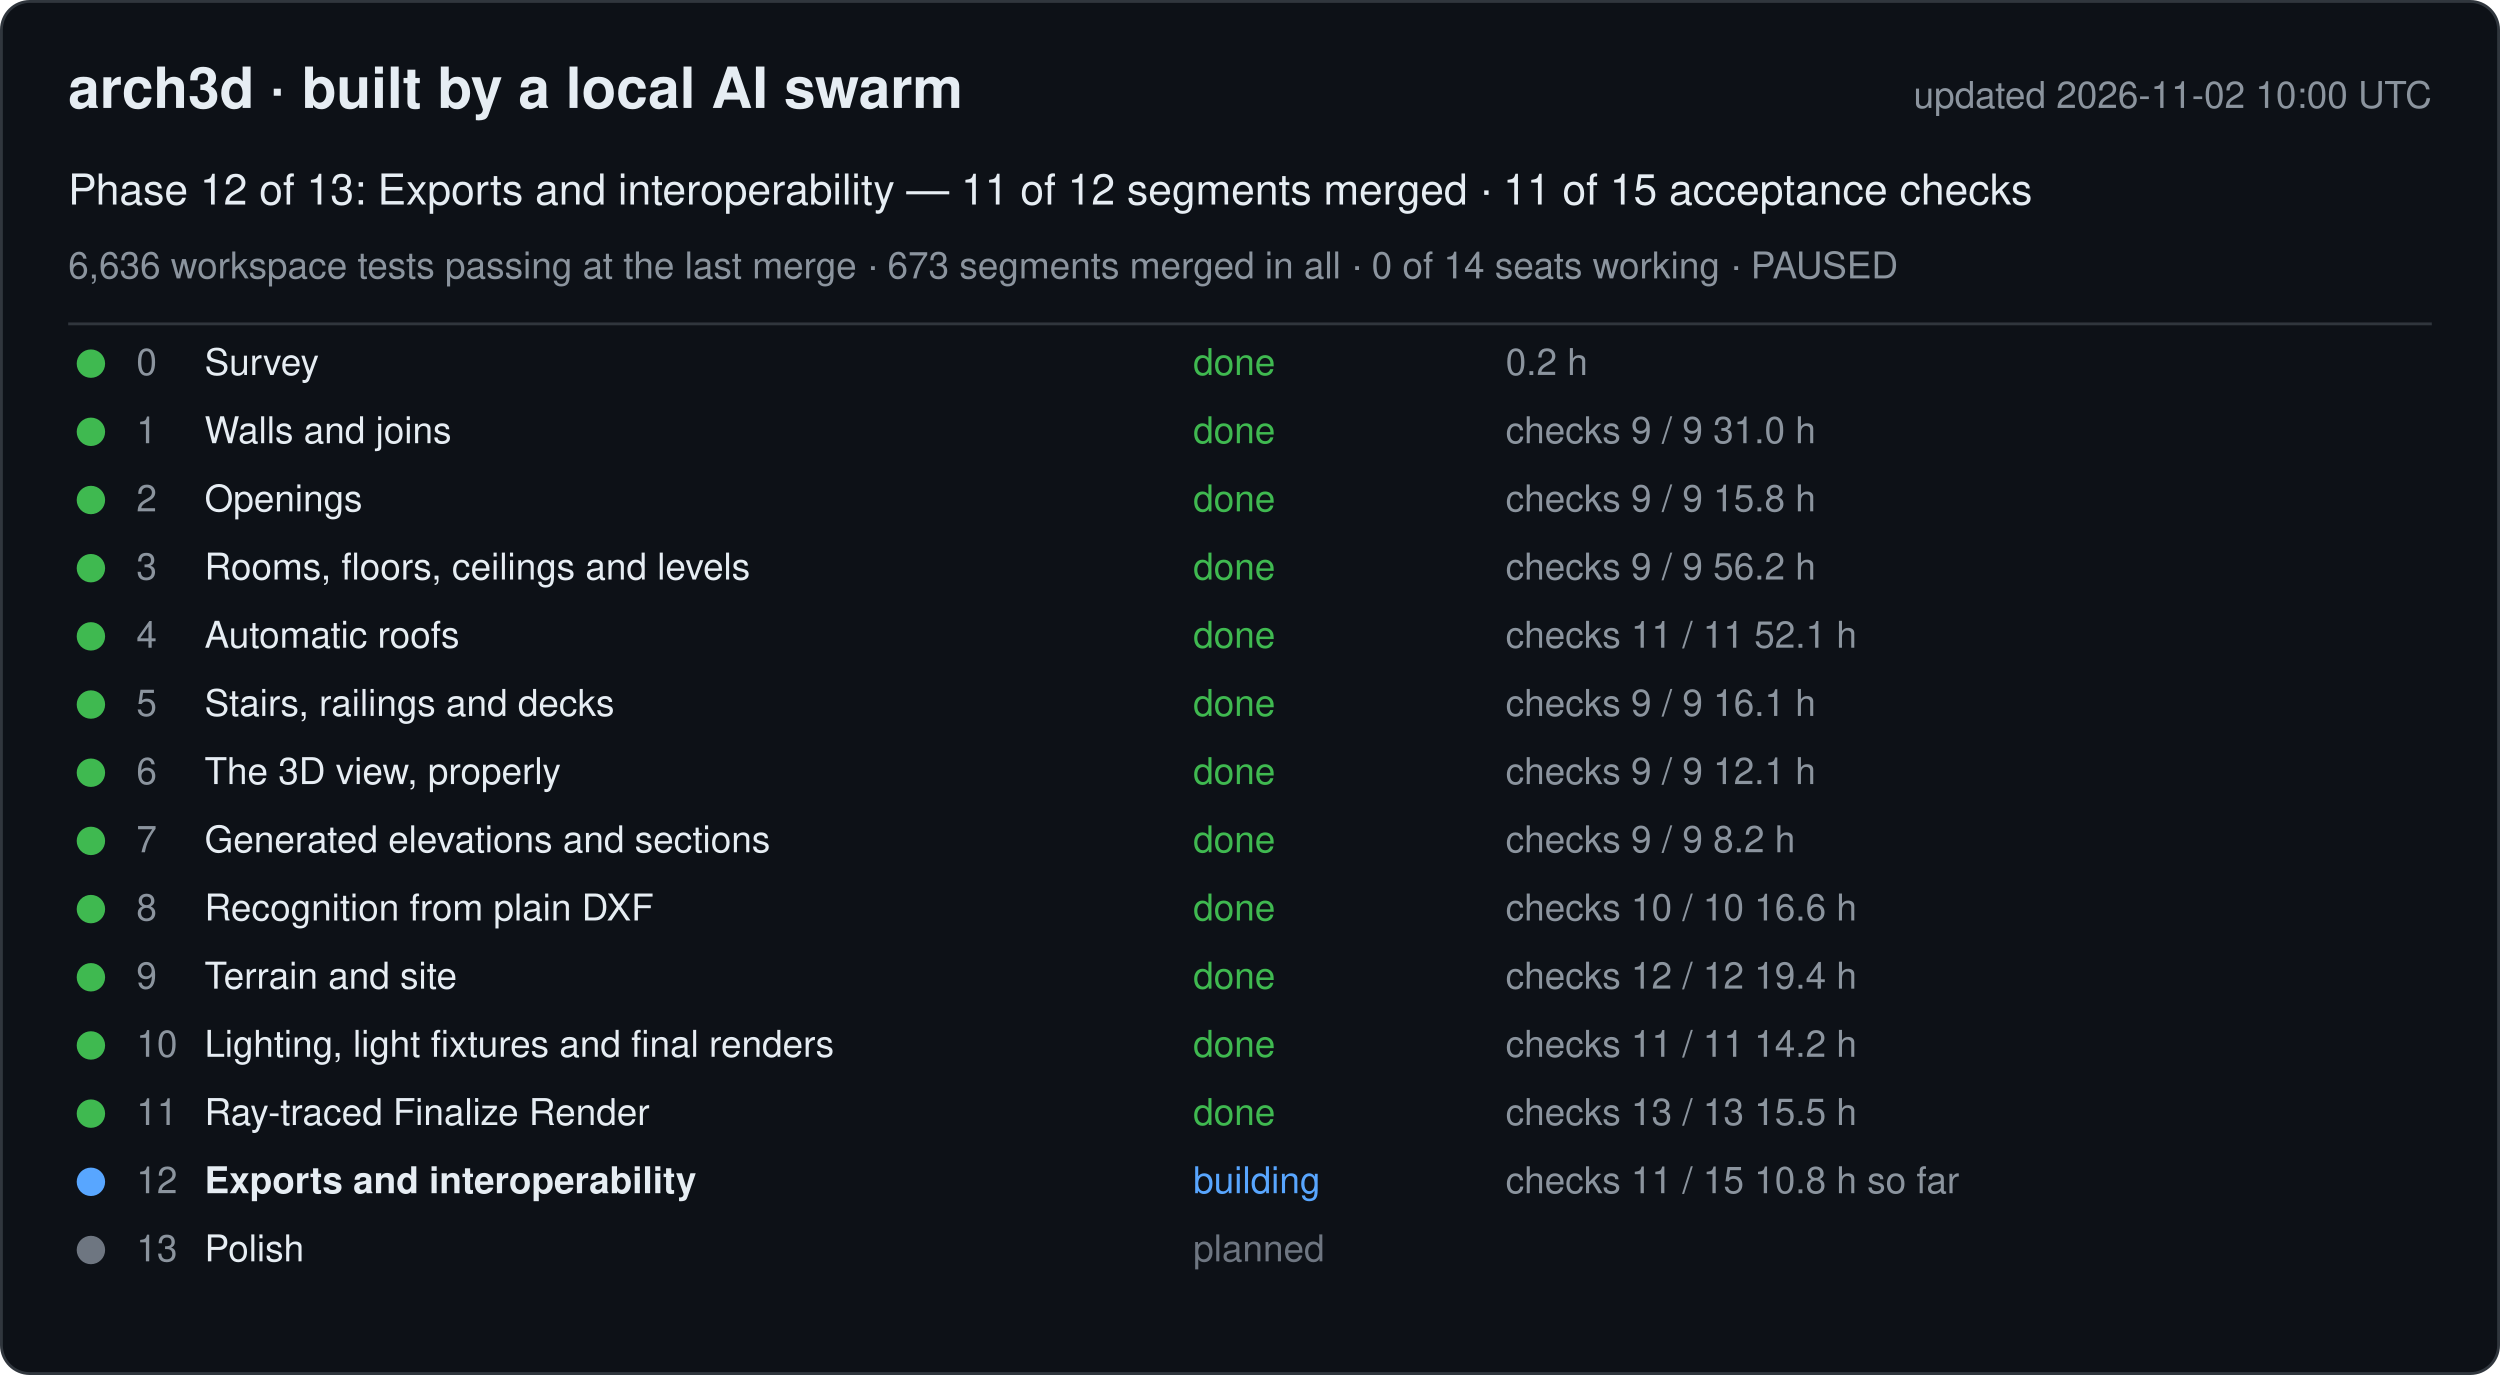
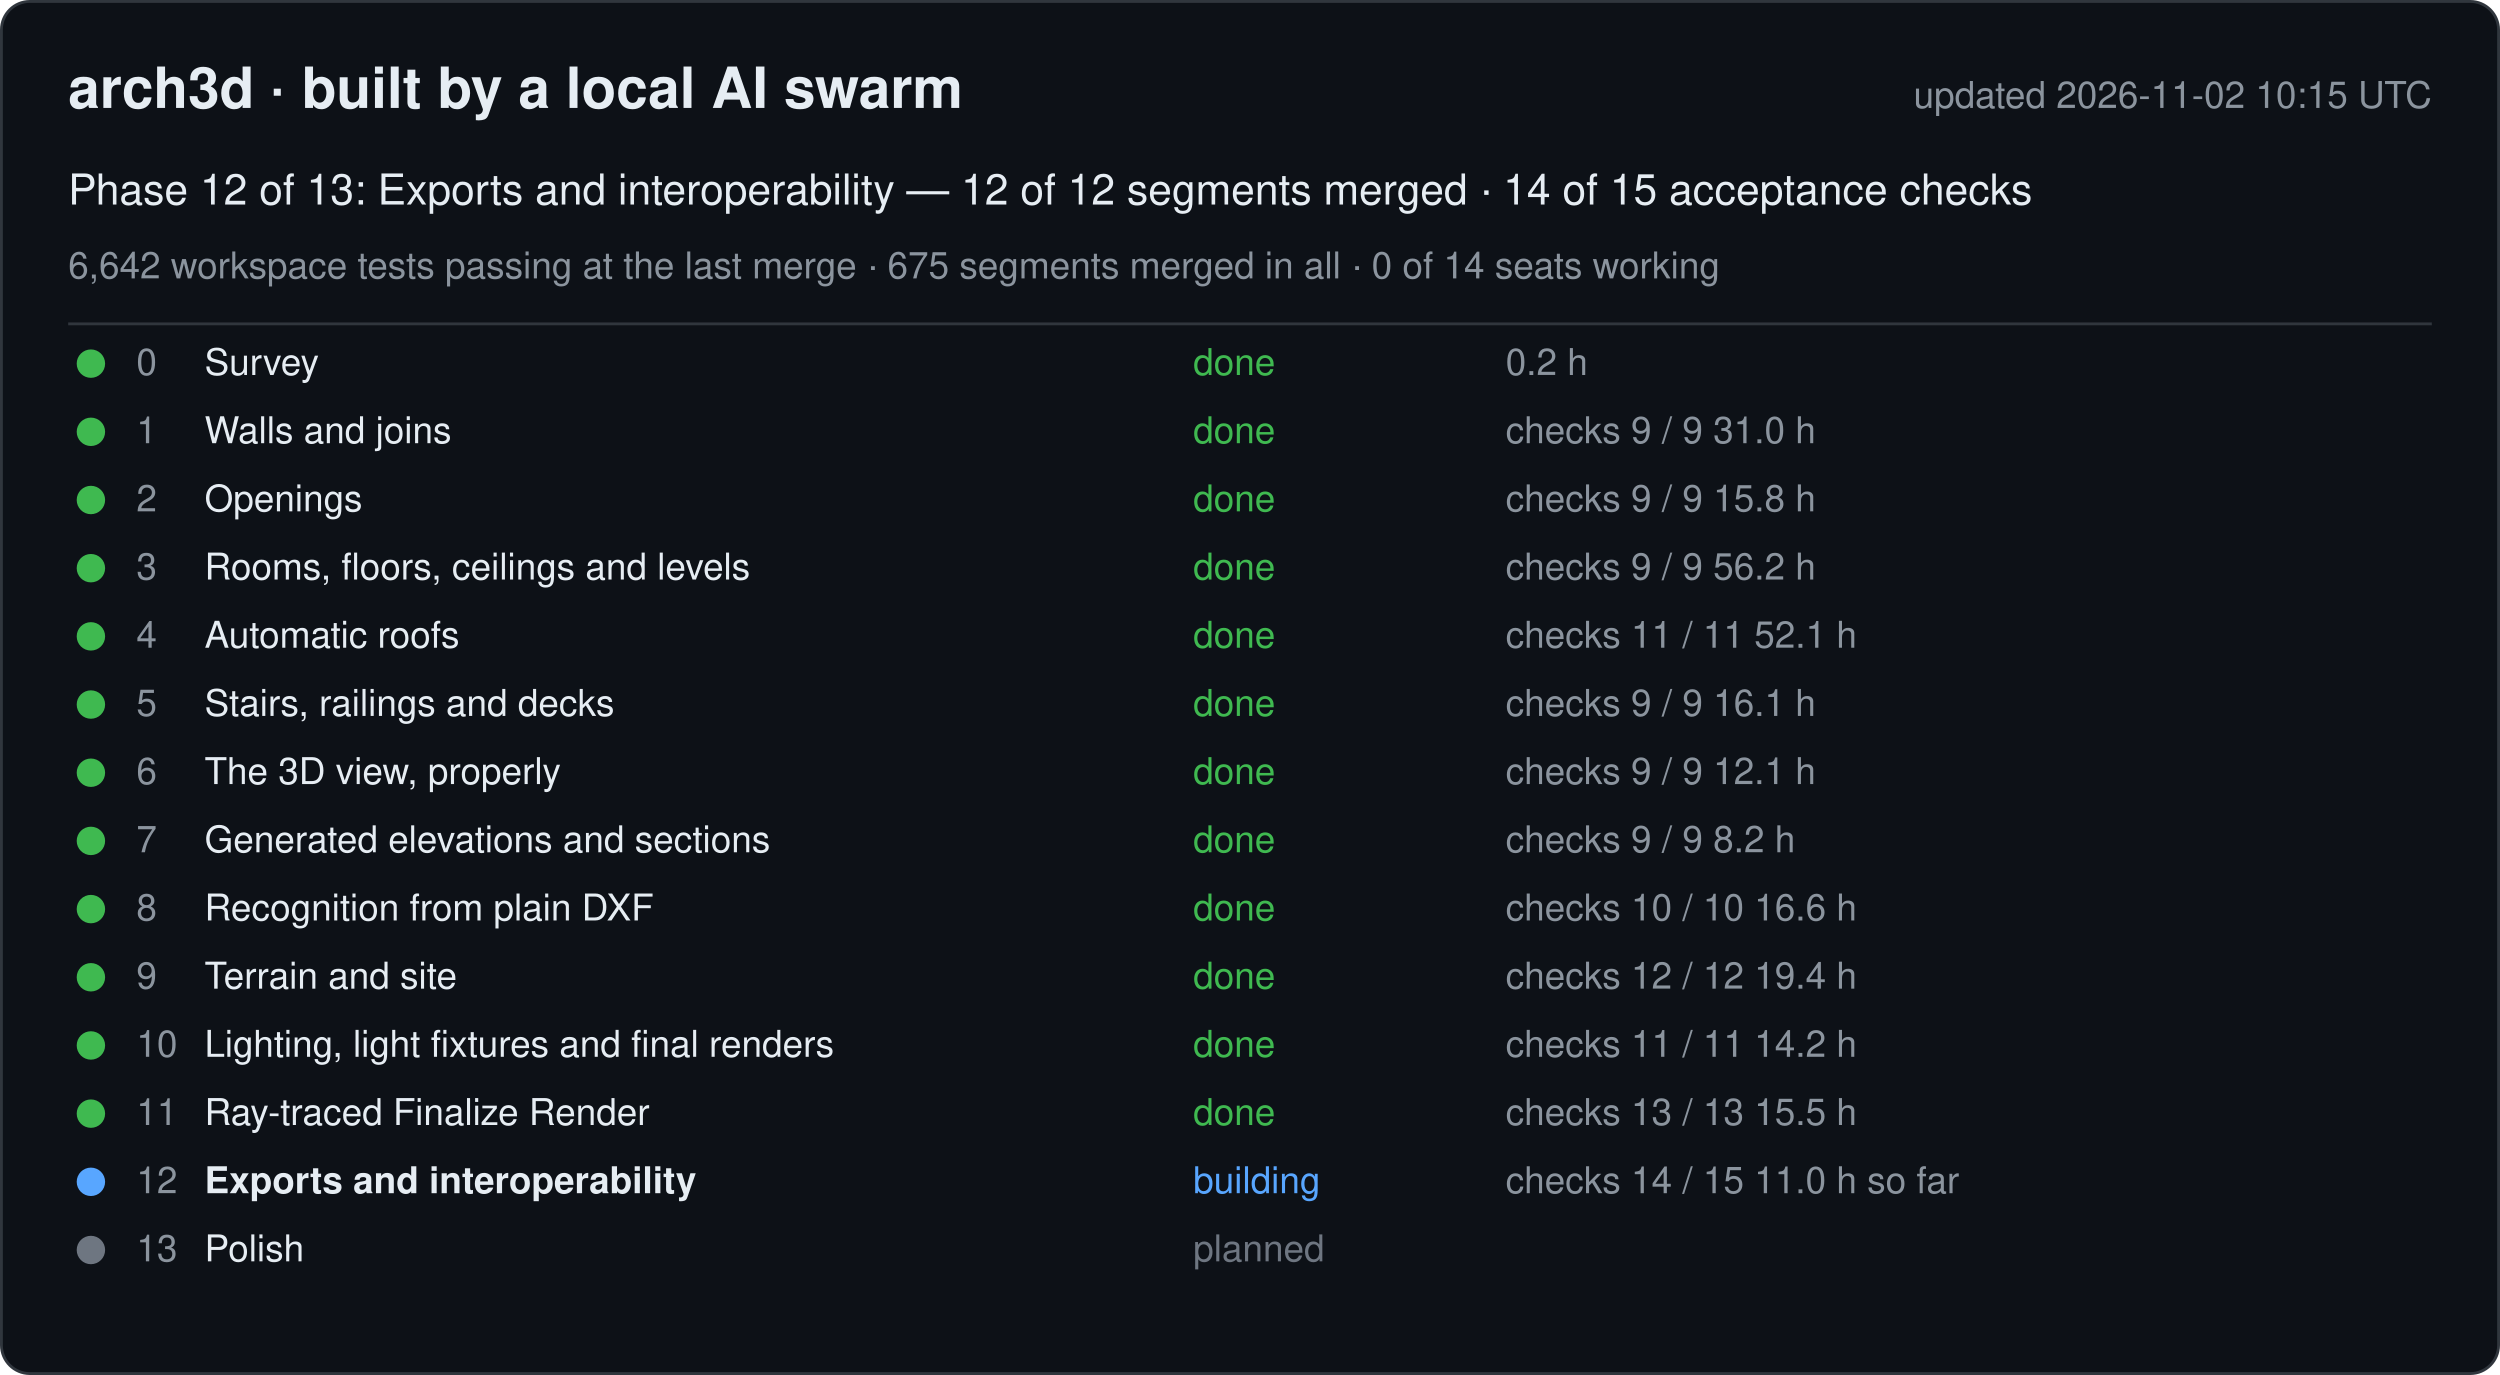
<svg xmlns="http://www.w3.org/2000/svg" width="880" height="484" viewBox="0 0 880 484" font-family="-apple-system, Segoe UI, Helvetica, Arial, sans-serif">
  <rect x="0.5" y="0.5" width="879" height="483" rx="10" fill="#0d1117" stroke="#30363d" />
  <text x="24" y="38" font-size="20" font-weight="600" fill="#e6edf3">arch3d · built by a local AI swarm</text>
-   <text x="856" y="38" font-size="13" fill="#8b949e" text-anchor="end">updated 2026-11-02 10:00 UTC</text>
-   <text x="24" y="72" font-size="15" fill="#e6edf3">Phase 12 of 13: Exports and interoperability — 11 of 12 segments merged · 11 of 15 acceptance checks</text>
-   <text x="24" y="98" font-size="13" fill="#8b949e">6,636 workspace tests passing at the last merge · 673 segments merged in all · 0 of 14 seats working · PAUSED</text>
+   <text x="856" y="38" font-size="13" fill="#8b949e" text-anchor="end">updated 2026-11-02 10:15 UTC</text>
+   <text x="24" y="72" font-size="15" fill="#e6edf3">Phase 12 of 13: Exports and interoperability — 12 of 12 segments merged · 14 of 15 acceptance checks</text>
+   <text x="24" y="98" font-size="13" fill="#8b949e">6,642 workspace tests passing at the last merge · 675 segments merged in all · 0 of 14 seats working</text>
  <line x1="24" y1="114" x2="856" y2="114" stroke="#30363d" />
  <g data-phase="0">
    <circle cx="32" cy="128" r="5" fill="#3fb950" />
    <text x="48" y="132" font-size="13" fill="#8b949e">0</text>
    <text x="72" y="132" font-size="13" fill="#e6edf3">Survey</text>
    <text x="420" y="132" font-size="13" fill="#3fb950">done</text>
    <text x="530" y="132" font-size="13" fill="#8b949e">0.2 h</text>
  </g>
  <g data-phase="1">
    <circle cx="32" cy="152" r="5" fill="#3fb950" />
    <text x="48" y="156" font-size="13" fill="#8b949e">1</text>
    <text x="72" y="156" font-size="13" fill="#e6edf3">Walls and joins</text>
    <text x="420" y="156" font-size="13" fill="#3fb950">done</text>
    <text x="530" y="156" font-size="13" fill="#8b949e">checks 9 / 9   31.0 h</text>
  </g>
  <g data-phase="2">
    <circle cx="32" cy="176" r="5" fill="#3fb950" />
    <text x="48" y="180" font-size="13" fill="#8b949e">2</text>
    <text x="72" y="180" font-size="13" fill="#e6edf3">Openings</text>
    <text x="420" y="180" font-size="13" fill="#3fb950">done</text>
    <text x="530" y="180" font-size="13" fill="#8b949e">checks 9 / 9   15.8 h</text>
  </g>
  <g data-phase="3">
    <circle cx="32" cy="200" r="5" fill="#3fb950" />
    <text x="48" y="204" font-size="13" fill="#8b949e">3</text>
    <text x="72" y="204" font-size="13" fill="#e6edf3">Rooms, floors, ceilings and levels</text>
    <text x="420" y="204" font-size="13" fill="#3fb950">done</text>
    <text x="530" y="204" font-size="13" fill="#8b949e">checks 9 / 9   56.2 h</text>
  </g>
  <g data-phase="4">
    <circle cx="32" cy="224" r="5" fill="#3fb950" />
    <text x="48" y="228" font-size="13" fill="#8b949e">4</text>
    <text x="72" y="228" font-size="13" fill="#e6edf3">Automatic roofs</text>
    <text x="420" y="228" font-size="13" fill="#3fb950">done</text>
    <text x="530" y="228" font-size="13" fill="#8b949e">checks 11 / 11   52.1 h</text>
  </g>
  <g data-phase="5">
    <circle cx="32" cy="248" r="5" fill="#3fb950" />
    <text x="48" y="252" font-size="13" fill="#8b949e">5</text>
    <text x="72" y="252" font-size="13" fill="#e6edf3">Stairs, railings and decks</text>
    <text x="420" y="252" font-size="13" fill="#3fb950">done</text>
    <text x="530" y="252" font-size="13" fill="#8b949e">checks 9 / 9   16.1 h</text>
  </g>
  <g data-phase="6">
    <circle cx="32" cy="272" r="5" fill="#3fb950" />
    <text x="48" y="276" font-size="13" fill="#8b949e">6</text>
    <text x="72" y="276" font-size="13" fill="#e6edf3">The 3D view, properly</text>
    <text x="420" y="276" font-size="13" fill="#3fb950">done</text>
    <text x="530" y="276" font-size="13" fill="#8b949e">checks 9 / 9   12.1 h</text>
  </g>
  <g data-phase="7">
    <circle cx="32" cy="296" r="5" fill="#3fb950" />
    <text x="48" y="300" font-size="13" fill="#8b949e">7</text>
    <text x="72" y="300" font-size="13" fill="#e6edf3">Generated elevations and sections</text>
    <text x="420" y="300" font-size="13" fill="#3fb950">done</text>
    <text x="530" y="300" font-size="13" fill="#8b949e">checks 9 / 9   8.2 h</text>
  </g>
  <g data-phase="8">
    <circle cx="32" cy="320" r="5" fill="#3fb950" />
    <text x="48" y="324" font-size="13" fill="#8b949e">8</text>
    <text x="72" y="324" font-size="13" fill="#e6edf3">Recognition from plain DXF</text>
    <text x="420" y="324" font-size="13" fill="#3fb950">done</text>
    <text x="530" y="324" font-size="13" fill="#8b949e">checks 10 / 10   16.6 h</text>
  </g>
  <g data-phase="9">
    <circle cx="32" cy="344" r="5" fill="#3fb950" />
    <text x="48" y="348" font-size="13" fill="#8b949e">9</text>
    <text x="72" y="348" font-size="13" fill="#e6edf3">Terrain and site</text>
    <text x="420" y="348" font-size="13" fill="#3fb950">done</text>
    <text x="530" y="348" font-size="13" fill="#8b949e">checks 12 / 12   19.4 h</text>
  </g>
  <g data-phase="10">
    <circle cx="32" cy="368" r="5" fill="#3fb950" />
    <text x="48" y="372" font-size="13" fill="#8b949e">10</text>
    <text x="72" y="372" font-size="13" fill="#e6edf3">Lighting, light fixtures and final renders</text>
    <text x="420" y="372" font-size="13" fill="#3fb950">done</text>
    <text x="530" y="372" font-size="13" fill="#8b949e">checks 11 / 11   14.2 h</text>
  </g>
  <g data-phase="11">
    <circle cx="32" cy="392" r="5" fill="#3fb950" />
    <text x="48" y="396" font-size="13" fill="#8b949e">11</text>
    <text x="72" y="396" font-size="13" fill="#e6edf3">Ray-traced Finalize Render</text>
    <text x="420" y="396" font-size="13" fill="#3fb950">done</text>
    <text x="530" y="396" font-size="13" fill="#8b949e">checks 13 / 13   15.5 h</text>
  </g>
  <g data-phase="12">
    <circle cx="32" cy="416" r="5" fill="#58a6ff" />
    <text x="48" y="420" font-size="13" fill="#8b949e">12</text>
    <text x="72" y="420" font-size="13" fill="#e6edf3" font-weight="600">Exports and interoperability</text>
    <text x="420" y="420" font-size="13" fill="#58a6ff">building</text>
-     <text x="530" y="420" font-size="13" fill="#8b949e">checks 11 / 15   10.8 h so far</text>
+     <text x="530" y="420" font-size="13" fill="#8b949e">checks 14 / 15   11.0 h so far</text>
  </g>
  <g data-phase="13">
    <circle cx="32" cy="440" r="5" fill="#6e7681" />
    <text x="48" y="444" font-size="13" fill="#8b949e">13</text>
    <text x="72" y="444" font-size="13" fill="#e6edf3">Polish</text>
    <text x="420" y="444" font-size="13" fill="#6e7681">planned</text>
    <text x="530" y="444" font-size="13" fill="#8b949e" />
  </g>
</svg>
